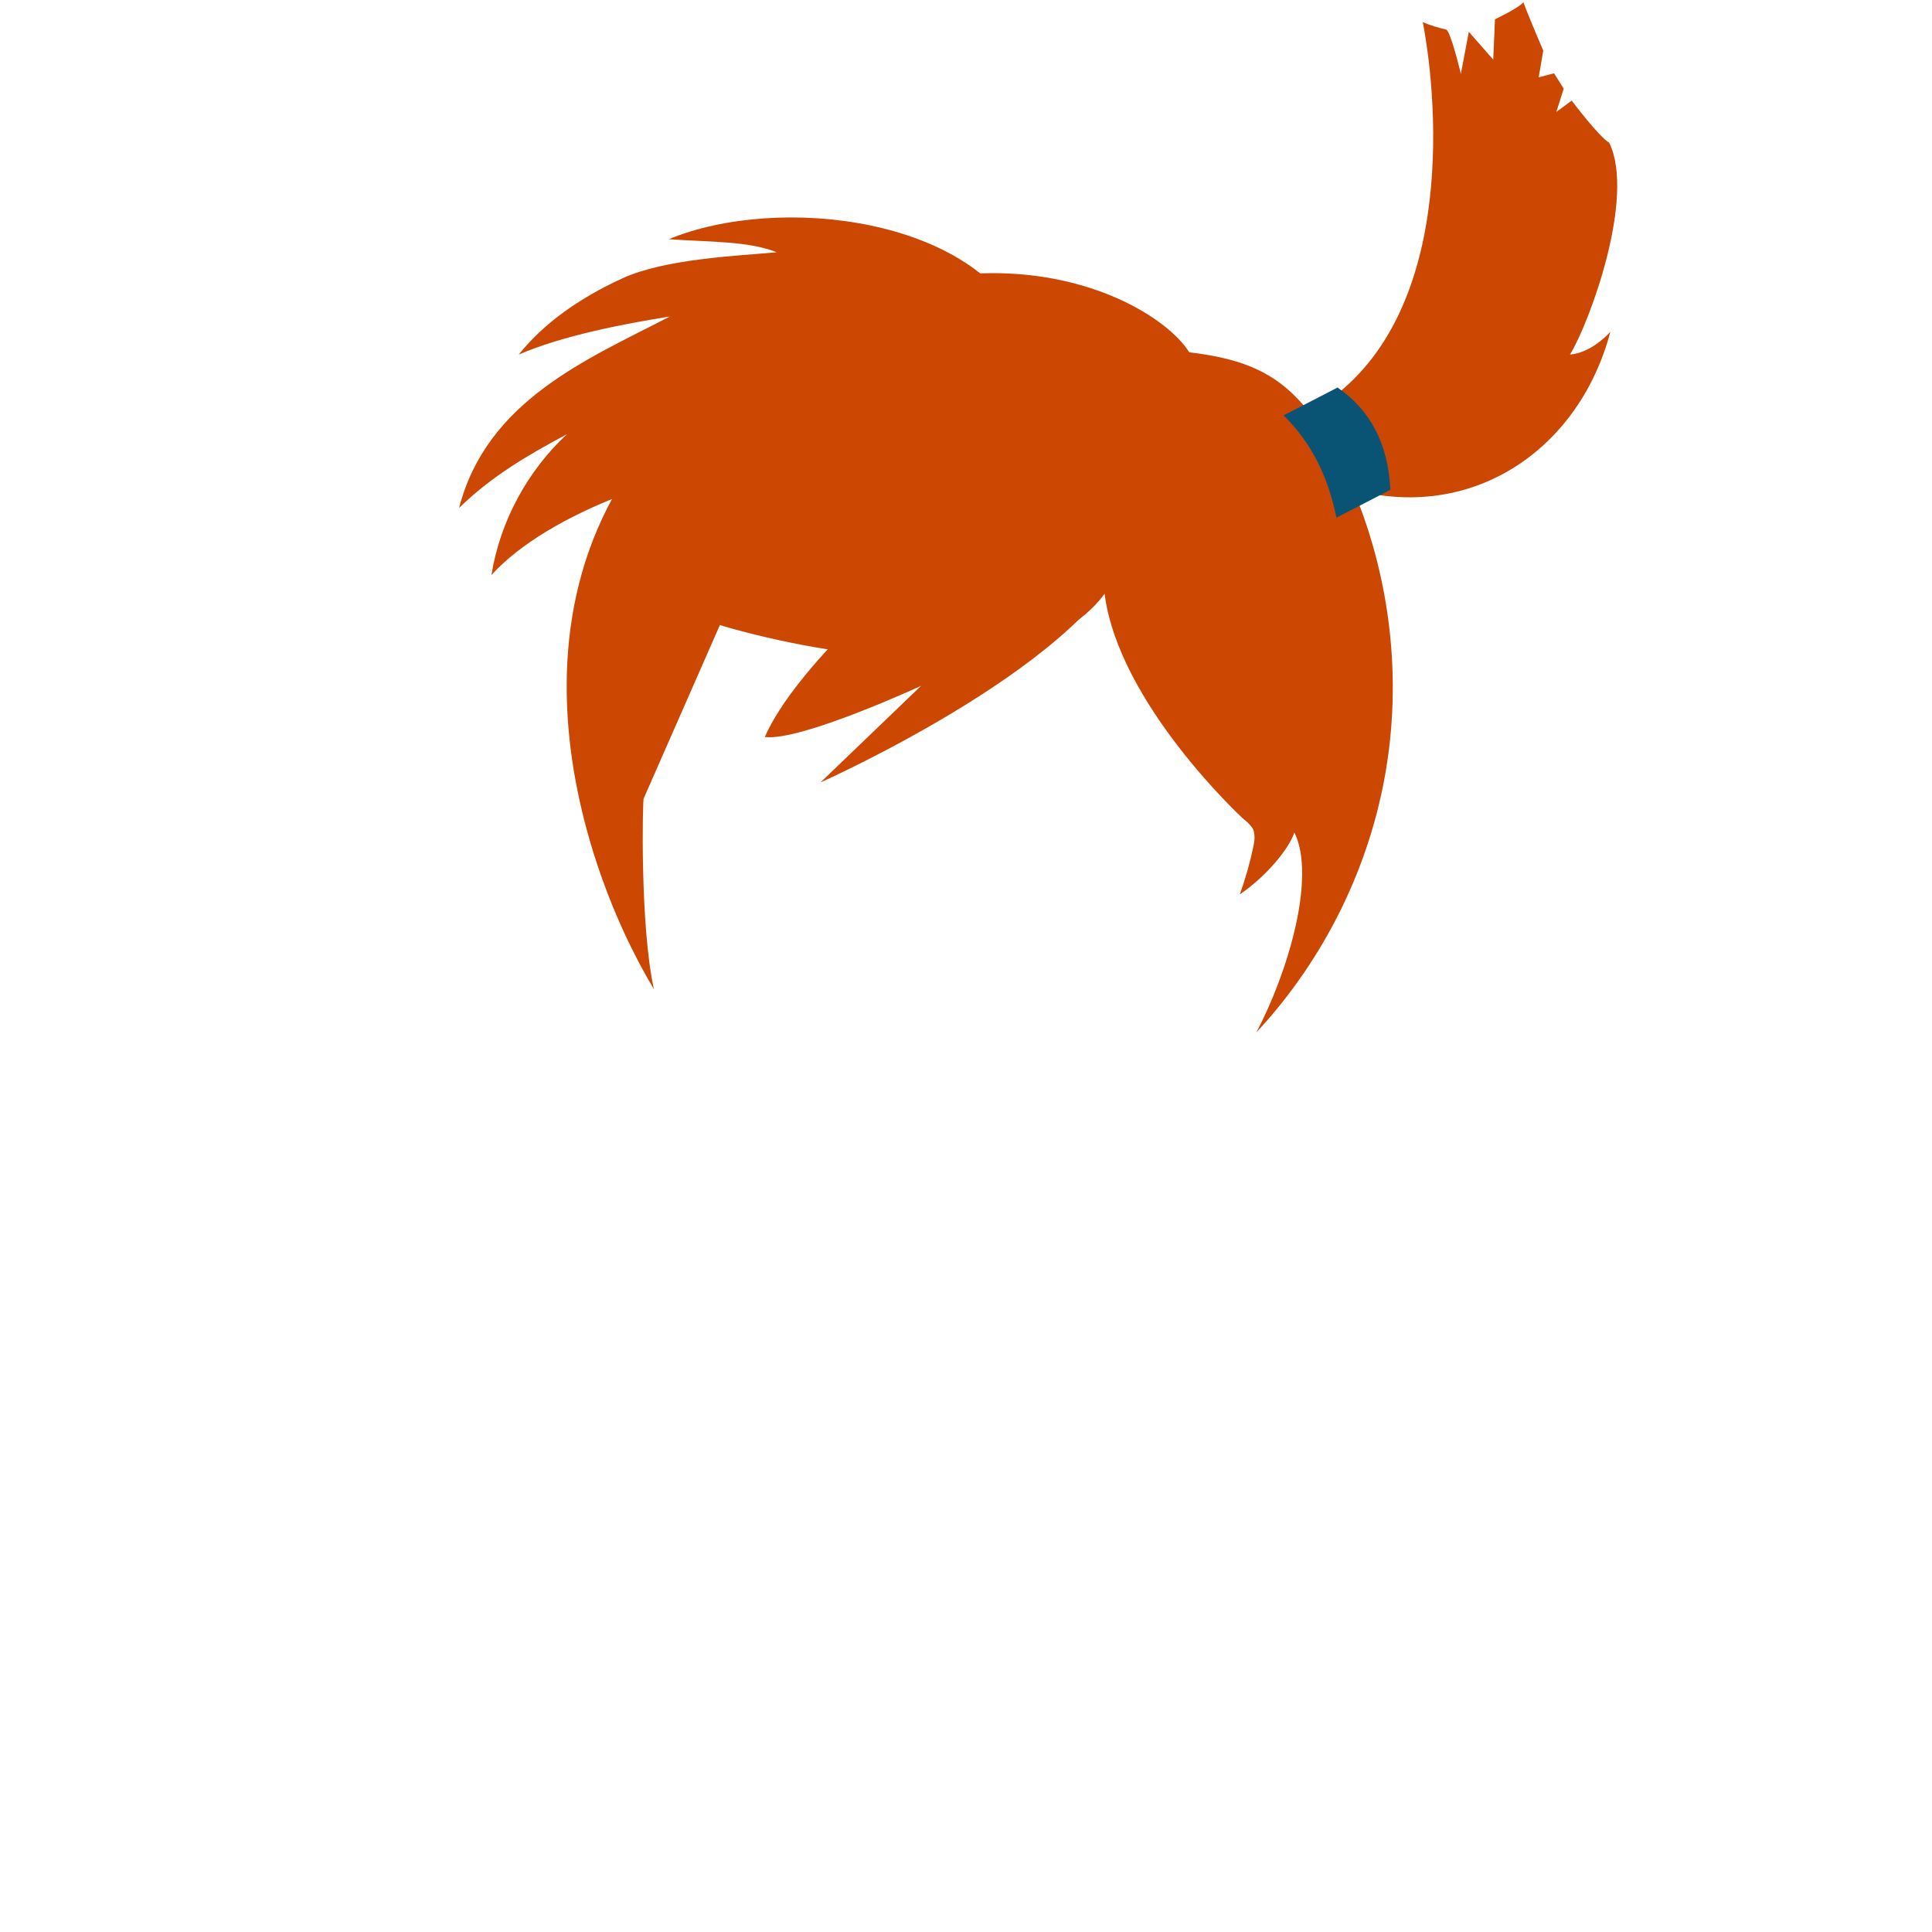
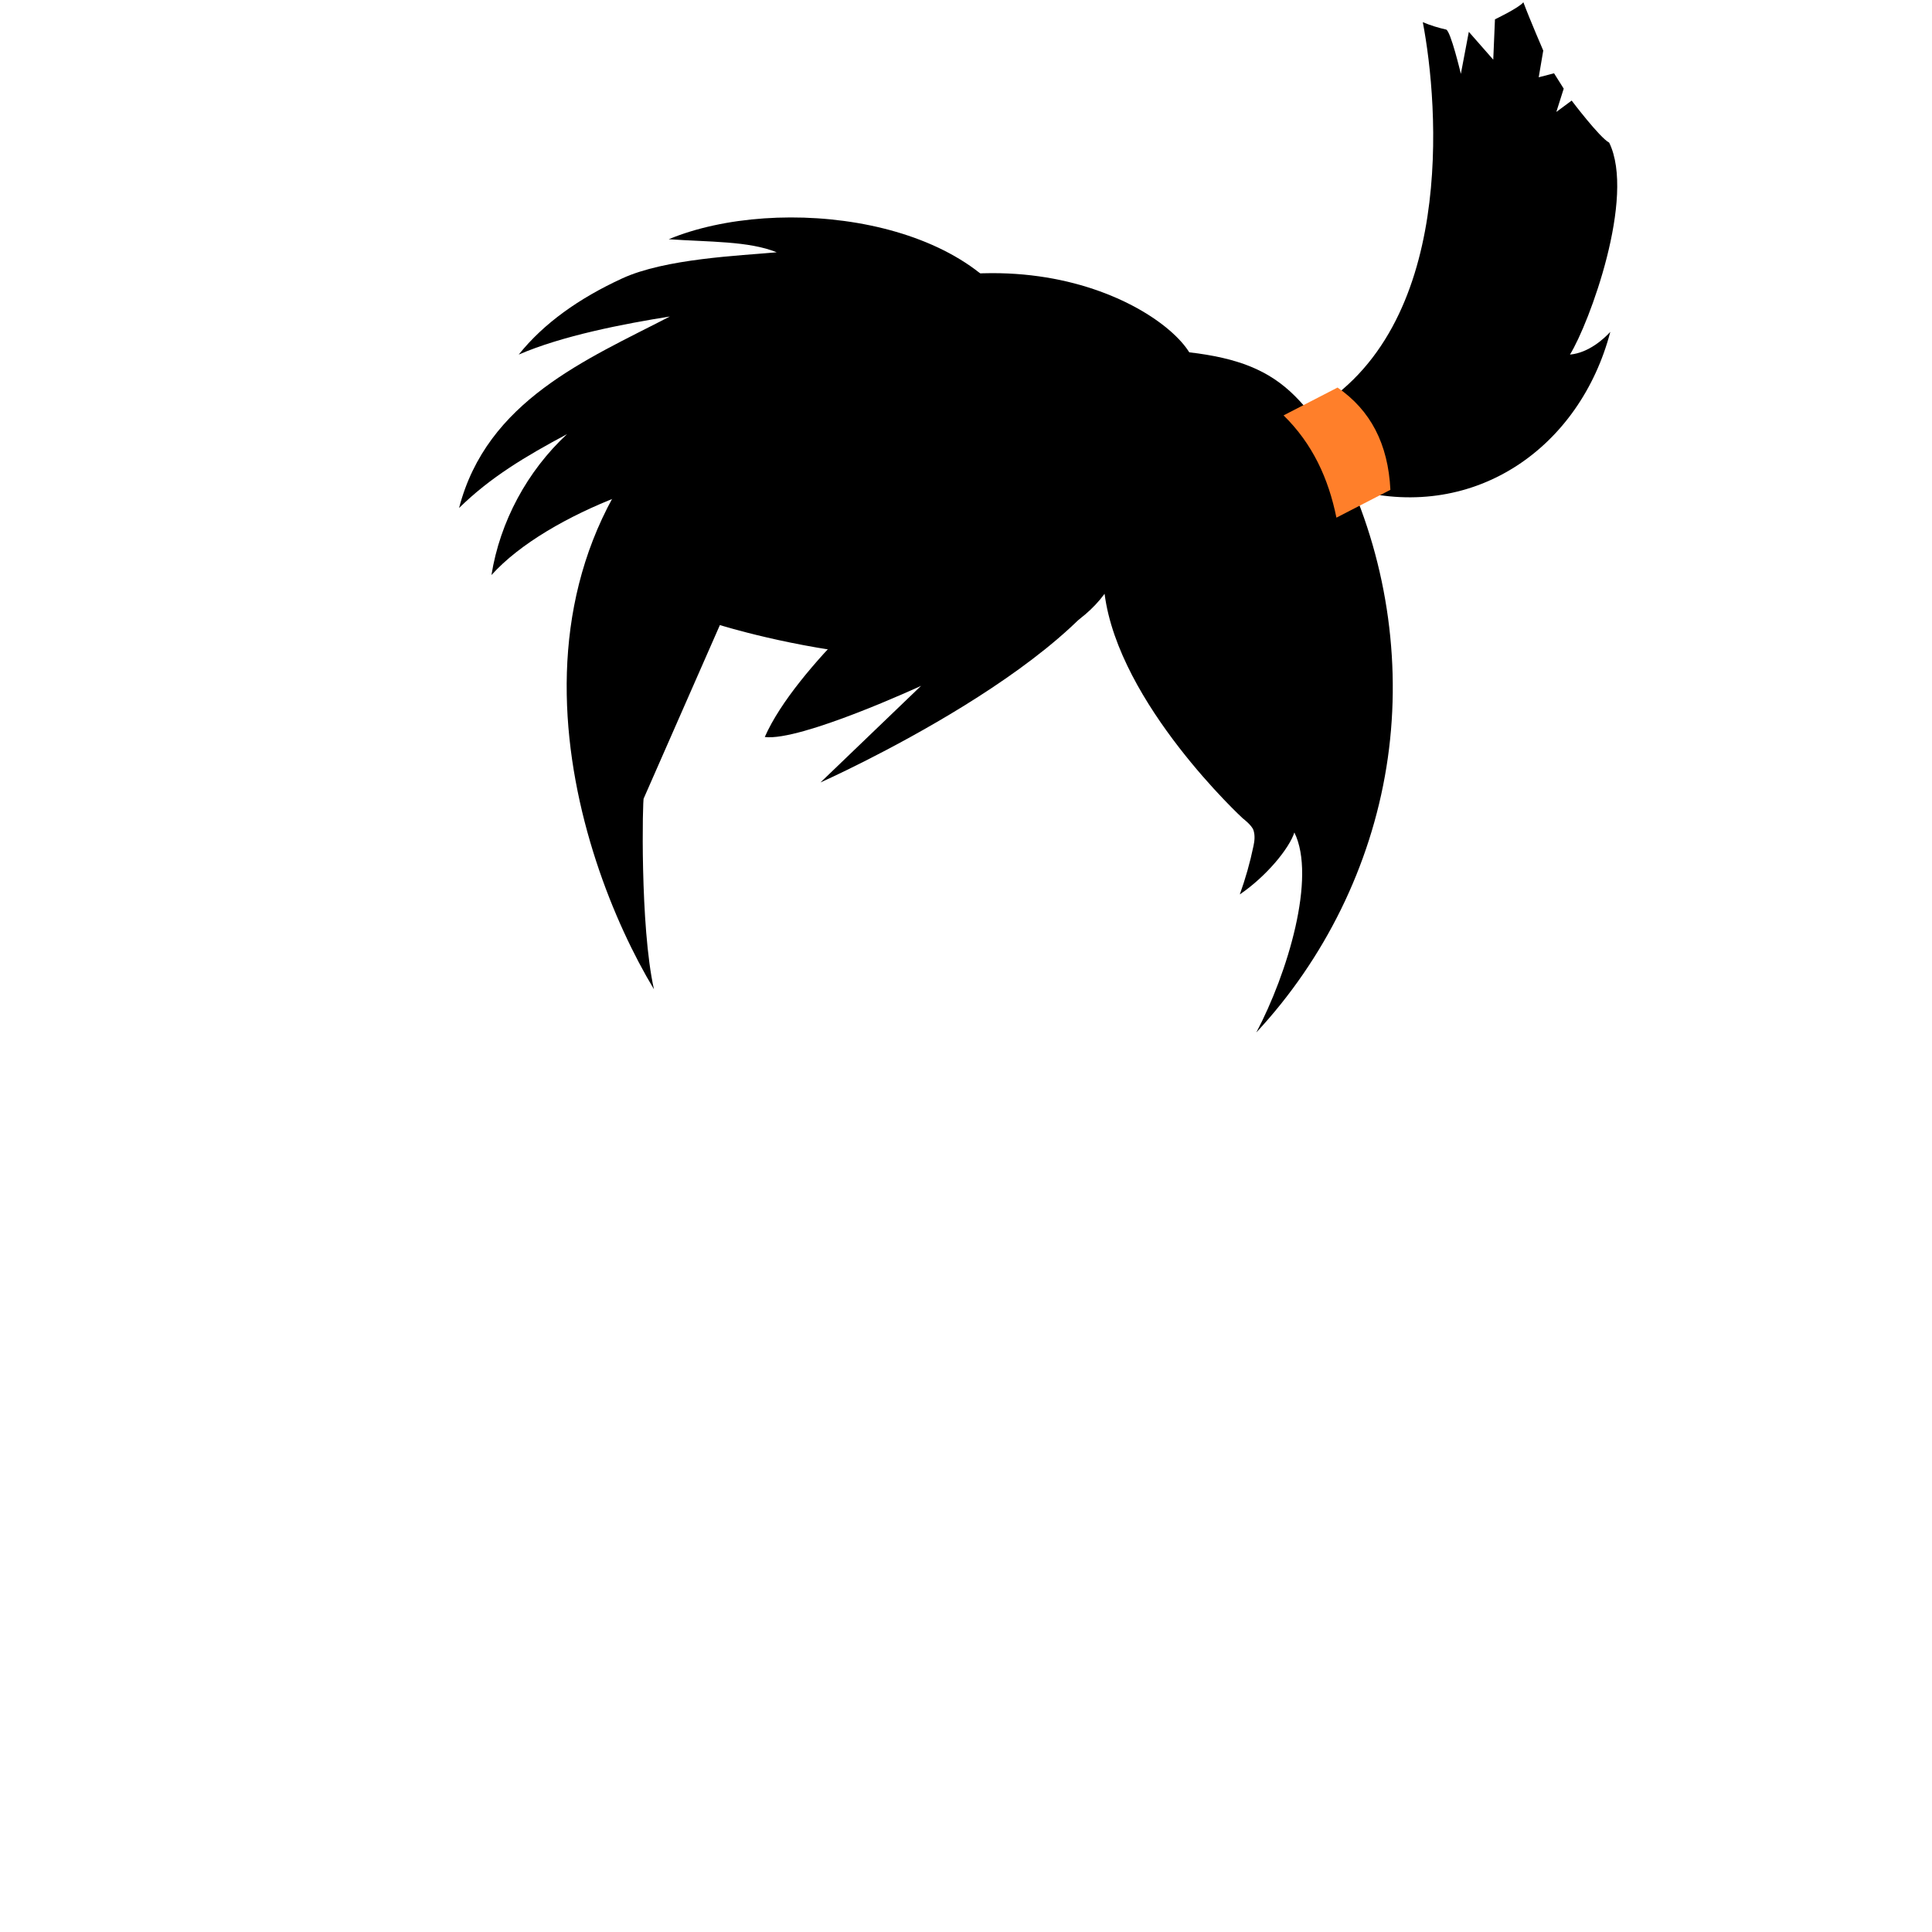
<svg xmlns="http://www.w3.org/2000/svg" version="1.1" id="Layer_1" x="0px" y="0px" viewBox="0 0 340 340" style="enable-background:new 0 0 340 340;" xml:space="preserve">
  <defs id="defs968">
    <linearGradient id="SVGID_1_-0" gradientUnits="userSpaceOnUse" x1="170" y1="335.72" x2="170" y2="130.003">
      <stop offset="0" style="stop-color:#D8AE5D" id="stop1034" />
      <stop offset="1" style="stop-color:#7C5059" id="stop1036" />
    </linearGradient>
    <linearGradient id="SVGID_1_-5" gradientUnits="userSpaceOnUse" x1="178.8" y1="35.633" x2="178.8" y2="210.799" gradientTransform="matrix(1,0,0,-1,0,340)">
      <stop offset="0" style="stop-color:#98BBBC" id="stop5980" />
      <stop offset="1" style="stop-color:#544C7B" id="stop5982" />
    </linearGradient>
    <linearGradient id="SVGID_1_-1" gradientUnits="userSpaceOnUse" x1="175.8" y1="338.992" x2="175.8" y2="128.205">
      <stop offset="0" style="stop-color:#8ABC87" id="stop6642" />
      <stop offset="1" style="stop-color:#235C7B" id="stop6644" />
    </linearGradient>
    <linearGradient id="SVGID_1_-6" gradientUnits="userSpaceOnUse" x1="178.8" y1="327.332" x2="178.8" y2="134.816">
      <stop offset="0" style="stop-color:#EAD29D" id="stop7885" />
      <stop offset="1" style="stop-color:#7A8469" id="stop7887" />
    </linearGradient>
    <linearGradient id="SVGID_1_-3" gradientUnits="userSpaceOnUse" x1="175.597" y1="319.482" x2="175.597" y2="127.516">
      <stop offset="0" style="stop-color:#FFDCA3" id="stop8597" />
      <stop offset="1" style="stop-color:#B0815C" id="stop8599" />
    </linearGradient>
  </defs>
  <style type="text/css" id="style938">
	.st0{fill:url(#SVGID_1_);}
	.st1{fill:none;stroke:#221F1F;stroke-width:2.03;stroke-miterlimit:10;}
	.st2{fill:#F4D4B8;}
	.st3{fill:#E5AB86;}
	.st4{fill:none;stroke:#221F1F;stroke-width:1.7;stroke-miterlimit:10;}
</style>
  <linearGradient id="SVGID_1_" gradientUnits="userSpaceOnUse" x1="175.45" y1="13.652" x2="175.45" y2="208.066" gradientTransform="matrix(1,0,0,-1,772.2633,590.4586)">
    <stop offset="0" style="stop-color:#9C4A8C" id="stop940" />
    <stop offset="1" style="stop-color:#78270E" id="stop942" />
  </linearGradient>
-   <path class="st1" d="M 175.188,158" id="path947" style="fill:none;stroke:#221f1f;stroke-width:2.03;stroke-miterlimit:10" />
-   <path class="st4" d="M 170.588,153.1" id="path953" style="fill:none;stroke:#221f1f;stroke-width:1.7;stroke-miterlimit:10" />
-   <path class="st1" d="M 155.288,133.3" id="path955" style="fill:none;stroke:#221f1f;stroke-width:2.03;stroke-miterlimit:10" />
-   <path class="st4" d="M 169.588,153.1" id="path957" style="fill:none;stroke:#221f1f;stroke-width:1.7;stroke-miterlimit:10" />
-   <path class="st1" d="M 175.188,158" id="path1041" style="fill:none;stroke:#221f1f;stroke-width:2.03;stroke-miterlimit:10" />
-   <path class="st4" d="M 170.588,153.1" id="path1047" style="fill:none;stroke:#221f1f;stroke-width:1.7;stroke-miterlimit:10" />
-   <path class="st1" d="M 155.288,133.3" id="path1049" style="fill:none;stroke:#221f1f;stroke-width:2.03;stroke-miterlimit:10" />
-   <path class="st4" d="M 169.588,153.1" id="path1051" style="fill:none;stroke:#221f1f;stroke-width:1.7;stroke-miterlimit:10" />
-   <path class="st1" d="M 175.188,158" id="path5987" style="fill:none;stroke:#221f1f;stroke-width:2.03;stroke-miterlimit:10" />
-   <path class="st4" d="M 170.588,153.1" id="path5993" style="fill:none;stroke:#221f1f;stroke-width:1.7;stroke-miterlimit:10" />
-   <path class="st1" d="M 155.288,133.3" id="path5995" style="fill:none;stroke:#221f1f;stroke-width:2.03;stroke-miterlimit:10" />
-   <path class="st4" d="M 169.588,153.1" id="path5997" style="fill:none;stroke:#221f1f;stroke-width:1.7;stroke-miterlimit:10" />
-   <path class="st1" d="M 175.188,158" id="path6649" style="fill:none;stroke:#221f1f;stroke-width:2.03;stroke-miterlimit:10" />
-   <path class="st4" d="M 170.588,153.1" id="path6655" style="fill:none;stroke:#221f1f;stroke-width:1.7;stroke-miterlimit:10" />
-   <path class="st1" d="M 155.288,133.3" id="path6657" style="fill:none;stroke:#221f1f;stroke-width:2.03;stroke-miterlimit:10" />
-   <path class="st4" d="M 169.588,153.1" id="path6659" style="fill:none;stroke:#221f1f;stroke-width:1.7;stroke-miterlimit:10" />
-   <path class="st1" d="M 175.188,158" id="path7892" style="fill:none;stroke:#221f1f;stroke-width:2.03;stroke-miterlimit:10" />
-   <path class="st4" d="M 170.588,153.1" id="path7898" style="fill:none;stroke:#221f1f;stroke-width:1.7;stroke-miterlimit:10" />
-   <path class="st1" d="M 155.288,133.3" id="path7900" style="fill:none;stroke:#221f1f;stroke-width:2.03;stroke-miterlimit:10" />
-   <path class="st4" d="M 169.588,153.1" id="path7902" style="fill:none;stroke:#221f1f;stroke-width:1.7;stroke-miterlimit:10" />
-   <path class="st1" d="M 175.188,158" id="path9266" style="fill:none;stroke:#221f1f;stroke-width:2.03;stroke-miterlimit:10" />
-   <path class="st4" d="M 170.588,153.1" id="path9272" style="fill:none;stroke:#221f1f;stroke-width:1.7;stroke-miterlimit:10" />
-   <path class="st1" d="M 155.288,133.3" id="path9274" style="fill:none;stroke:#221f1f;stroke-width:2.03;stroke-miterlimit:10" />
-   <path class="st4" d="M 169.588,153.1" id="path9276" style="fill:none;stroke:#221f1f;stroke-width:1.7;stroke-miterlimit:10" />
-   <path class="st0" d="M 170.488,153.4" id="path9955" style="fill:none;stroke:none;stroke-width:1.7;stroke-miterlimit:10" />
+   <path class="st1" d="M 175.188,158" id="path947" style="fill:#000000;stroke:#221f1f;stroke-width:2.03;stroke-miterlimit:10" />
+   <path class="st4" d="M 170.588,153.1" id="path953" style="fill:#000000;stroke:#221f1f;stroke-width:1.7;stroke-miterlimit:10" />
+   <path class="st1" d="M 155.288,133.3" id="path955" style="fill:#000000;stroke:#221f1f;stroke-width:2.03;stroke-miterlimit:10" />
+   <path class="st4" d="M 169.588,153.1" id="path957" style="fill:#000000;stroke:#221f1f;stroke-width:1.7;stroke-miterlimit:10" />
+   <path class="st1" d="M 175.188,158" id="path1041" style="fill:#000000;stroke:#221f1f;stroke-width:2.03;stroke-miterlimit:10" />
+   <path class="st4" d="M 170.588,153.1" id="path1047" style="fill:#000000;stroke:#221f1f;stroke-width:1.7;stroke-miterlimit:10" />
+   <path class="st1" d="M 155.288,133.3" id="path1049" style="fill:#000000;stroke:#221f1f;stroke-width:2.03;stroke-miterlimit:10" />
+   <path class="st4" d="M 169.588,153.1" id="path1051" style="fill:#000000;stroke:#221f1f;stroke-width:1.7;stroke-miterlimit:10" />
+   <path class="st1" d="M 175.188,158" id="path5987" style="fill:#000000;stroke:#221f1f;stroke-width:2.03;stroke-miterlimit:10" />
+   <path class="st4" d="M 170.588,153.1" id="path5993" style="fill:#000000;stroke:#221f1f;stroke-width:1.7;stroke-miterlimit:10" />
+   <path class="st1" d="M 155.288,133.3" id="path5995" style="fill:#000000;stroke:#221f1f;stroke-width:2.03;stroke-miterlimit:10" />
+   <path class="st4" d="M 169.588,153.1" id="path5997" style="fill:#000000;stroke:#221f1f;stroke-width:1.7;stroke-miterlimit:10" />
+   <path class="st1" d="M 175.188,158" id="path6649" style="fill:#000000;stroke:#221f1f;stroke-width:2.03;stroke-miterlimit:10" />
+   <path class="st4" d="M 170.588,153.1" id="path6655" style="fill:#000000;stroke:#221f1f;stroke-width:1.7;stroke-miterlimit:10" />
+   <path class="st1" d="M 155.288,133.3" id="path6657" style="fill:#000000;stroke:#221f1f;stroke-width:2.03;stroke-miterlimit:10" />
+   <path class="st4" d="M 169.588,153.1" id="path6659" style="fill:#000000;stroke:#221f1f;stroke-width:1.7;stroke-miterlimit:10" />
+   <path class="st1" d="M 175.188,158" id="path7892" style="fill:#000000;stroke:#221f1f;stroke-width:2.03;stroke-miterlimit:10" />
+   <path class="st4" d="M 170.588,153.1" id="path7898" style="fill:#000000;stroke:#221f1f;stroke-width:1.7;stroke-miterlimit:10" />
+   <path class="st1" d="M 155.288,133.3" id="path7900" style="fill:#000000;stroke:#221f1f;stroke-width:2.03;stroke-miterlimit:10" />
+   <path class="st4" d="M 169.588,153.1" id="path7902" style="fill:#000000;stroke:#221f1f;stroke-width:1.7;stroke-miterlimit:10" />
+   <path class="st1" d="M 175.188,158" id="path9266" style="fill:#000000;stroke:#221f1f;stroke-width:2.03;stroke-miterlimit:10" />
+   <path class="st4" d="M 170.588,153.1" id="path9272" style="fill:#000000;stroke:#221f1f;stroke-width:1.7;stroke-miterlimit:10" />
+   <path class="st1" d="M 155.288,133.3" id="path9274" style="fill:#000000;stroke:#221f1f;stroke-width:2.03;stroke-miterlimit:10" />
+   <path class="st4" d="M 169.588,153.1" id="path9276" style="fill:#000000;stroke:#221f1f;stroke-width:1.7;stroke-miterlimit:10" />
+   <path class="st0" d="M 170.488,153.4" id="path9955" style="fill:#000000;stroke:none;stroke-width:1.7;stroke-miterlimit:10" />
  <path class="st1" d="m 562.897,200.231 -63.8,-13.2 c -0.2,2.5 -0.3,4.9 -0.4,5.9 -1.2,17.9 -34.5,30.2 -34.5,30.2 0,0 -31.4,-16.7 -30.2,-34.5 0,-0.4 0.1,-0.9 0.1,-1.5 l -77.9,51 6.7,15.6 200.5,-43 z" id="path10602" style="fill:none;stroke:none;stroke-width:2.03;stroke-miterlimit:10" />
-   <path class="st1" d="M 169.588,153.1" id="path11215" style="fill:none;stroke:none;stroke-width:1.7;stroke-miterlimit:10" />
-   <g id="g9967" transform="translate(-16.11176,0.299999)" style="stroke:none">
-     <path class="st1" d="M 131.2,173.8 C 117.1,150.4 99.4,95.7 146.1,63.3 c 41,-28.3 73.4,-11.1 79.3,-1.6 8.5,1 14,3.1 18.6,7.7 3.9,3.9 6.8,8.8 9.1,13.8 7.3,16 9.8,34.2 7,51.5 -2.8,17.4 -10.9,33.8 -22.9,46.7 5.5,-10.4 10.6,-27.3 6.7,-35.2 -0.9,2.8 -4.9,7.7 -9.6,10.9 1,-2.8 1.8,-5.6 2.4,-8.5 0.2,-0.9 0.3,-1.9 0,-2.8 -0.3,-0.9 -1.9,-2.1 -1.9,-2.1 0,0 -21.8,-20.1 -24.3,-39.5 -16.1,21.7 -67.7,5.5 -67.7,5.5 l -13.4,30.5 c -0.2,-0.3 -0.7,22.5 1.8,33.6 z" id="path9957" style="fill:#cc4702;stroke:none;stroke-width:2.03;stroke-miterlimit:10" />
-     <path class="st1" d="m 188.8,84.9 c -10.3,-2.4 -22.6,1.2 -32.3,8.8 5.5,-2.1 9.1,-1.8 15,-2.1 -6.9,3.3 -19.3,9.5 -22.6,19 6.4,-4.6 26.8,-10 26.8,-10 0,0 -19.5,16.3 -25,28.8 6.3,0.8 27.5,-9 27.5,-9 l -17.7,17 c 0,0 49.2,-21.9 54.7,-42.4" id="path9959" style="fill:#cc4702;stroke:none;stroke-width:2.03;stroke-miterlimit:10" />
-     <path class="st1" d="m 196.6,58.1 c -8.4,-20.2 -43.5,-24.3 -62.8,-16.3 7.1,0.5 14.1,0.3 19,2.3 -6.5,0.6 -19.6,1.1 -27.2,4.6 -7.6,3.5 -13.8,7.9 -18.2,13.4 7.6,-3.3 18.4,-5.4 26.6,-6.7 -14.7,7.6 -32.2,14.8 -37.1,33.7 5.5,-5.4 11.7,-9.1 19,-13 -7,6.5 -11.8,15.4 -13.3,24.8 10,-11.1 34,-19.4 47.8,-19.5" id="path9961" style="fill:#cc4702;stroke:none;stroke-width:2.03;stroke-miterlimit:10" />
-     <path class="st1" d="m 254.7,86 c 21.2,5.4 39.5,-7.7 44.8,-27.9 -1.1,1.2 -3.8,3.7 -7.1,4 3.4,-5.5 11.6,-27.7 6.9,-37.3 -1.7,-0.9 -6.6,-7.4 -6.6,-7.4 l -2.7,2 1.3,-4.1 -1.7,-2.7 -2.7,0.7 0.8,-4.7 c 0,0 -2.3,-5.3 -3.5,-8.5 -0.8,1 -5,3 -5,3 l -0.3,7.1 -4.3,-4.9 -1.4,7.4 c 0,0 -1.8,-7.6 -2.6,-7.8 -1.3,-0.3 -2.7,-0.7 -4.1,-1.3 2.8,14.6 5.9,53.9 -19.6,68.5" id="path9963" style="fill:#cc4702;stroke:none;stroke-width:2.03;stroke-miterlimit:10" />
-     <path class="st2" d="m 260.8,85.9 -9.5,4.9 c -1.4,-6.9 -4.2,-13 -9.3,-18 l 9.5,-4.9 c 5.8,4 8.9,9.9 9.3,18 z" id="path9965" style="fill:#095474;stroke:none" />
-   </g>
+   <path class="st1" d="M 169.588,153.1" id="path11215" style="fill:#000000;stroke:none;stroke-width:1.7;stroke-miterlimit:10" />
+   <path style="fill:#000000;stroke:none;stroke-width:2.03;stroke-miterlimit:10" id="path9957" d="m 115.088,174.1 c -14.1,-23.4 -31.8,-78.1 14.9,-110.5 41,-28.3 73.4,-11.1 79.3,-1.6 8.5,1 14,3.1 18.6,7.7 3.9,3.9 6.8,8.8 9.1,13.8 7.3,16 9.8,34.2 7,51.5 -2.8,17.4 -10.9,33.8 -22.9,46.7 5.5,-10.4 10.6,-27.3 6.7,-35.2 -0.9,2.8 -4.9,7.7 -9.6,10.9 1,-2.8 1.8,-5.6 2.4,-8.5 0.2,-0.9 0.3,-1.9 0,-2.8 -0.3,-0.9 -1.9,-2.1 -1.9,-2.1 0,0 -21.8,-20.1 -24.3,-39.5 -16.1,21.7 -67.7,5.5 -67.7,5.5 l -13.4,30.5 c -0.2,-0.3 -0.7,22.5 1.8,33.6 z" class="st1" />
+   <path style="fill:#000000;stroke:none;stroke-width:2.03;stroke-miterlimit:10" id="path9959" d="m 172.688,85.2 c -10.3,-2.4 -22.6,1.2 -32.3,8.8 5.5,-2.1 9.1,-1.8 15,-2.1 -6.9,3.3 -19.3,9.5 -22.6,19 6.4,-4.6 26.8,-10 26.8,-10 0,0 -19.5,16.3 -25,28.8 6.3,0.8 27.5,-9 27.5,-9 l -17.7,17 c 0,0 49.2,-21.9 54.7,-42.4" class="st1" />
+   <path style="fill:#000000;stroke:none;stroke-width:2.03;stroke-miterlimit:10" id="path9961" d="m 180.488,58.4 c -8.4,-20.2 -43.5,-24.3 -62.8,-16.3 7.1,0.5 14.1,0.3 19,2.3 -6.5,0.6 -19.6,1.1 -27.2,4.6 -7.6,3.5 -13.8,7.9 -18.2,13.4 7.6,-3.3 18.4,-5.4 26.6,-6.7 -14.7,7.6 -32.2,14.8 -37.1,33.7 5.5,-5.4 11.7,-9.1 19,-13 -7,6.5 -11.8,15.4 -13.3,24.8 10,-11.1 34,-19.4 47.8,-19.5" class="st1" />
+   <path style="fill:#000000;stroke:none;stroke-width:2.03;stroke-miterlimit:10" id="path9963" d="m 238.588,86.3 c 21.2,5.4 39.5,-7.7 44.8,-27.9 -1.1,1.2 -3.8,3.7 -7.1,4 3.4,-5.5 11.6,-27.7 6.9,-37.3 -1.7,-0.9 -6.6,-7.4 -6.6,-7.4 l -2.7,2 1.3,-4.1 -1.7,-2.7 -2.7,0.7 0.8,-4.7 c 0,0 -2.3,-5.3 -3.5,-8.5 -0.8,1 -5,3 -5,3 l -0.3,7.1 -4.3,-4.9 -1.4,7.4 c 0,0 -1.8,-7.6 -2.6,-7.8 -1.3,-0.3 -2.7,-0.7 -4.1,-1.3 2.8,14.6 5.9,53.9 -19.6,68.5" class="st1" />
+   <path style="fill:#ff7f2a;stroke:none" id="path9965" d="m 244.688,86.2 -9.5,4.9 c -1.4,-6.9 -4.2,-13 -9.3,-18 l 9.5,-4.9 c 5.8,4 8.9,9.9 9.3,18 z" class="st2" />
</svg>
